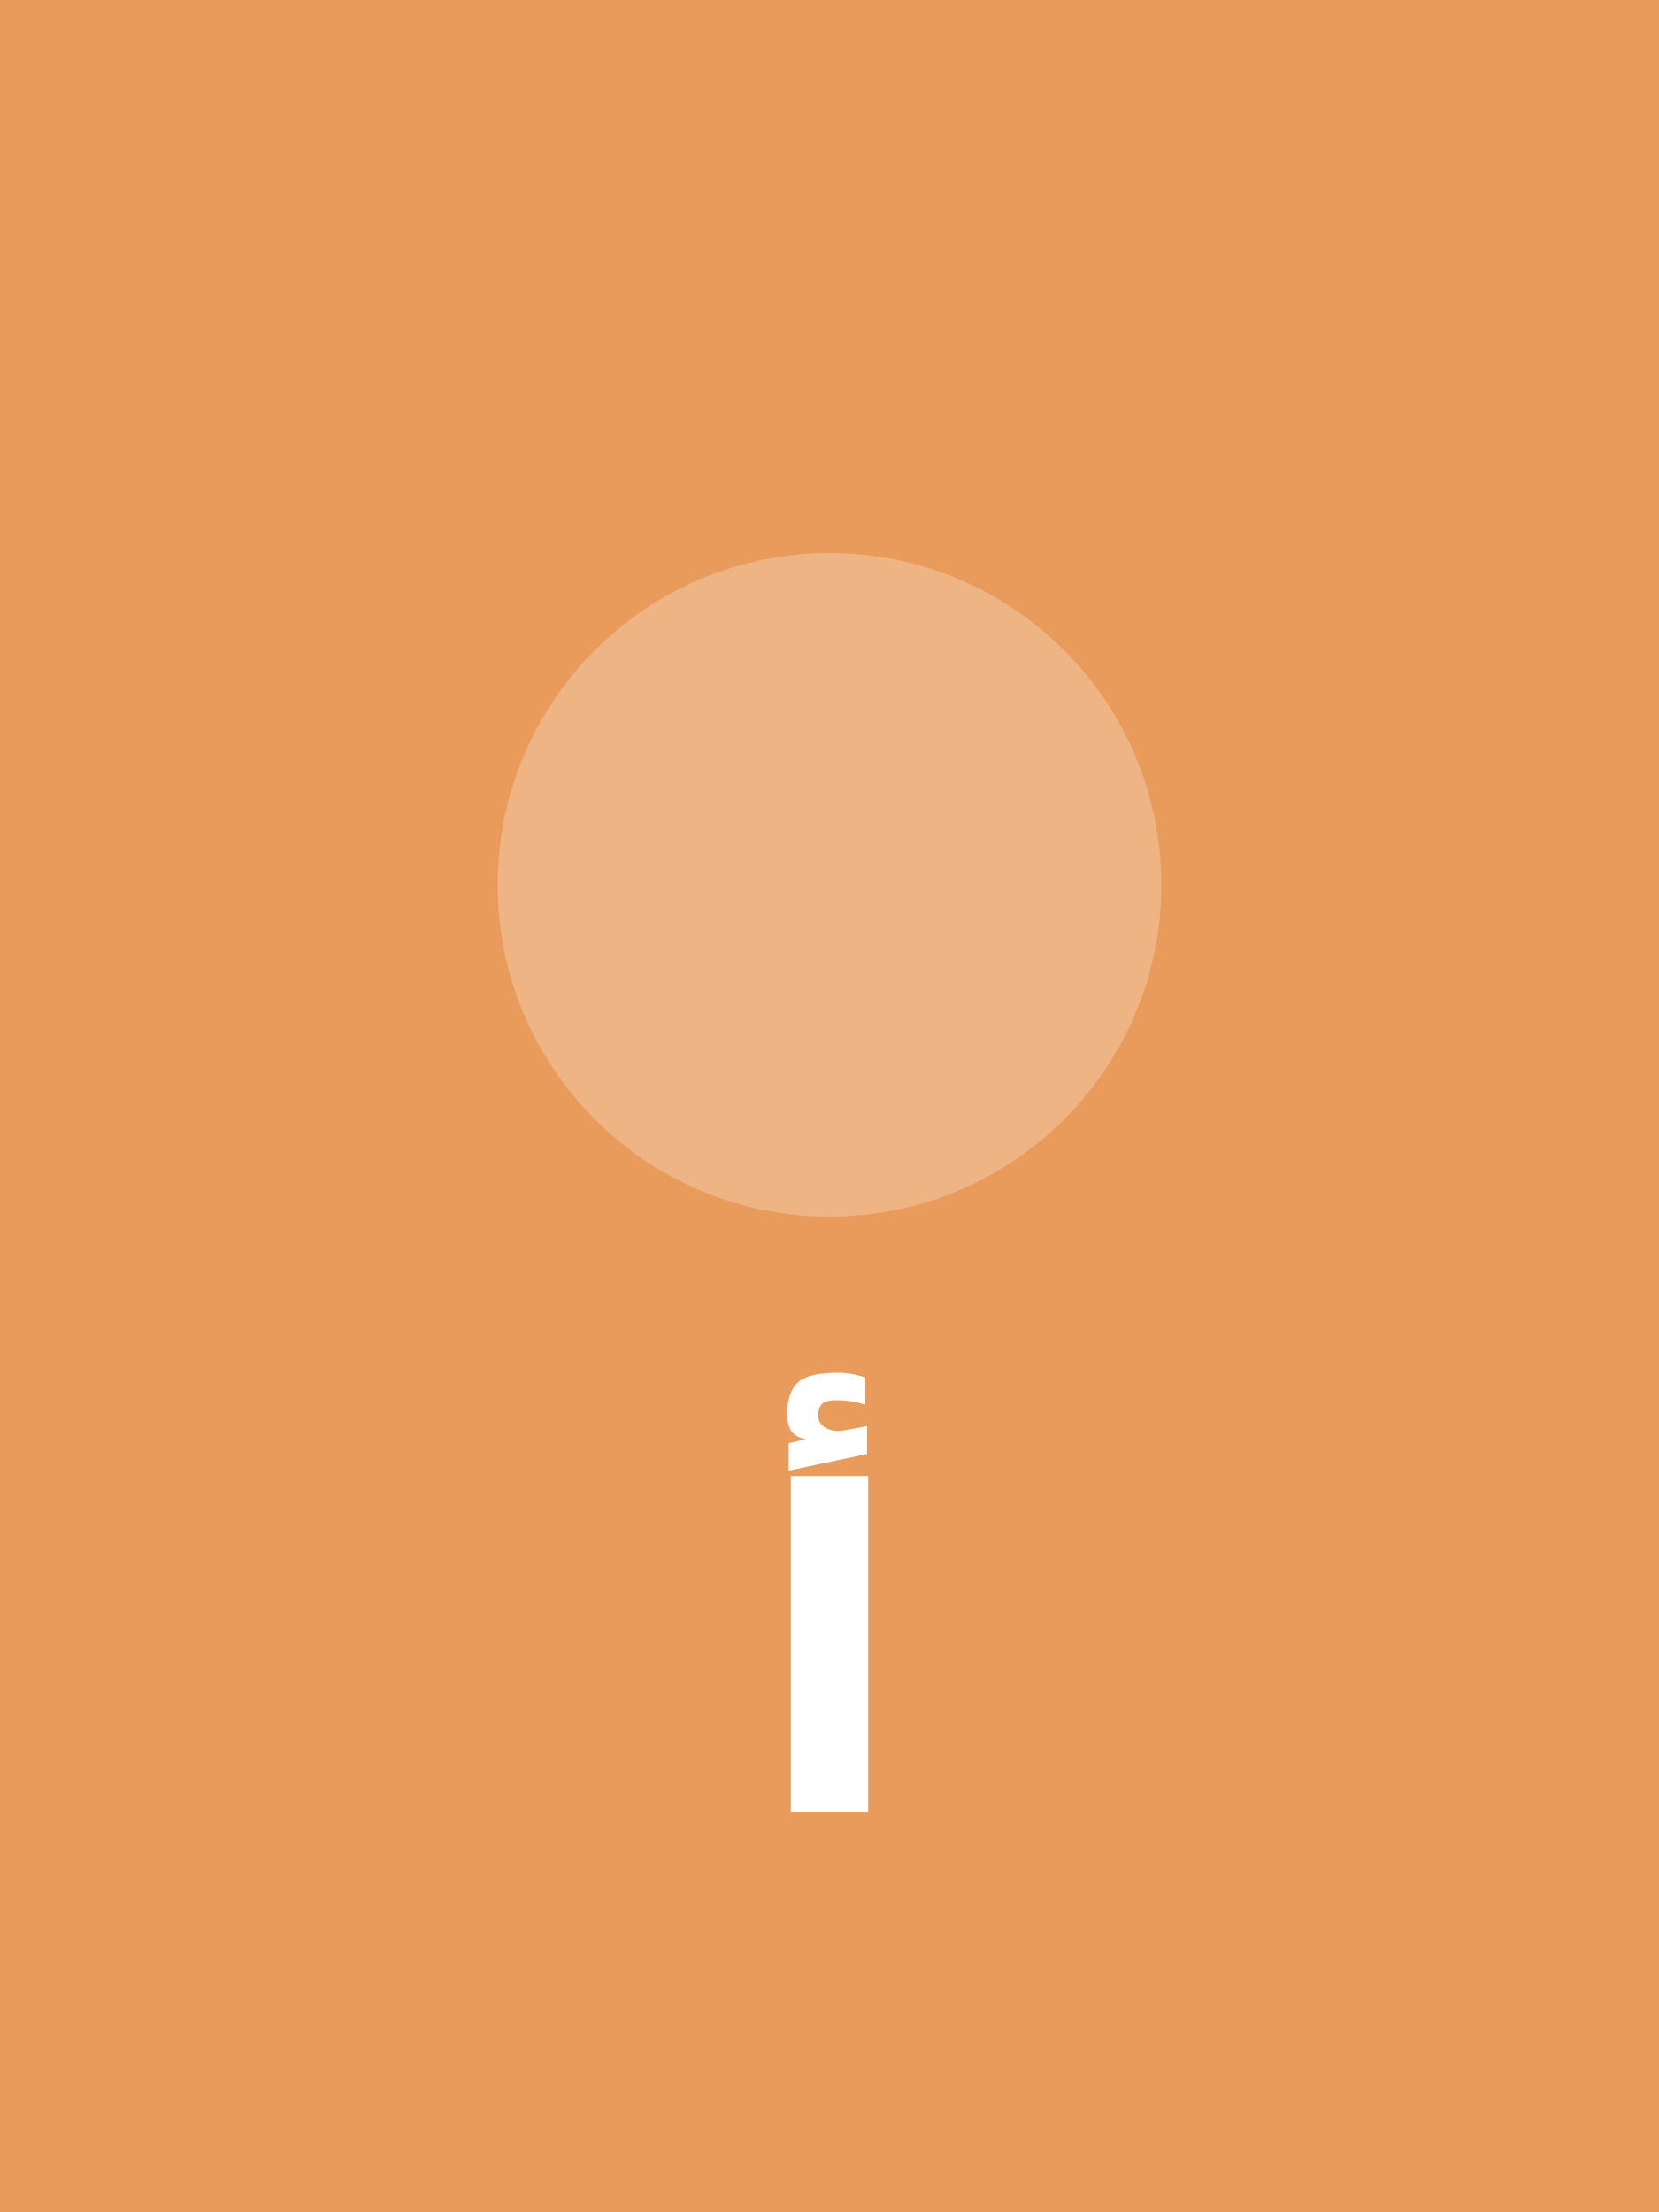
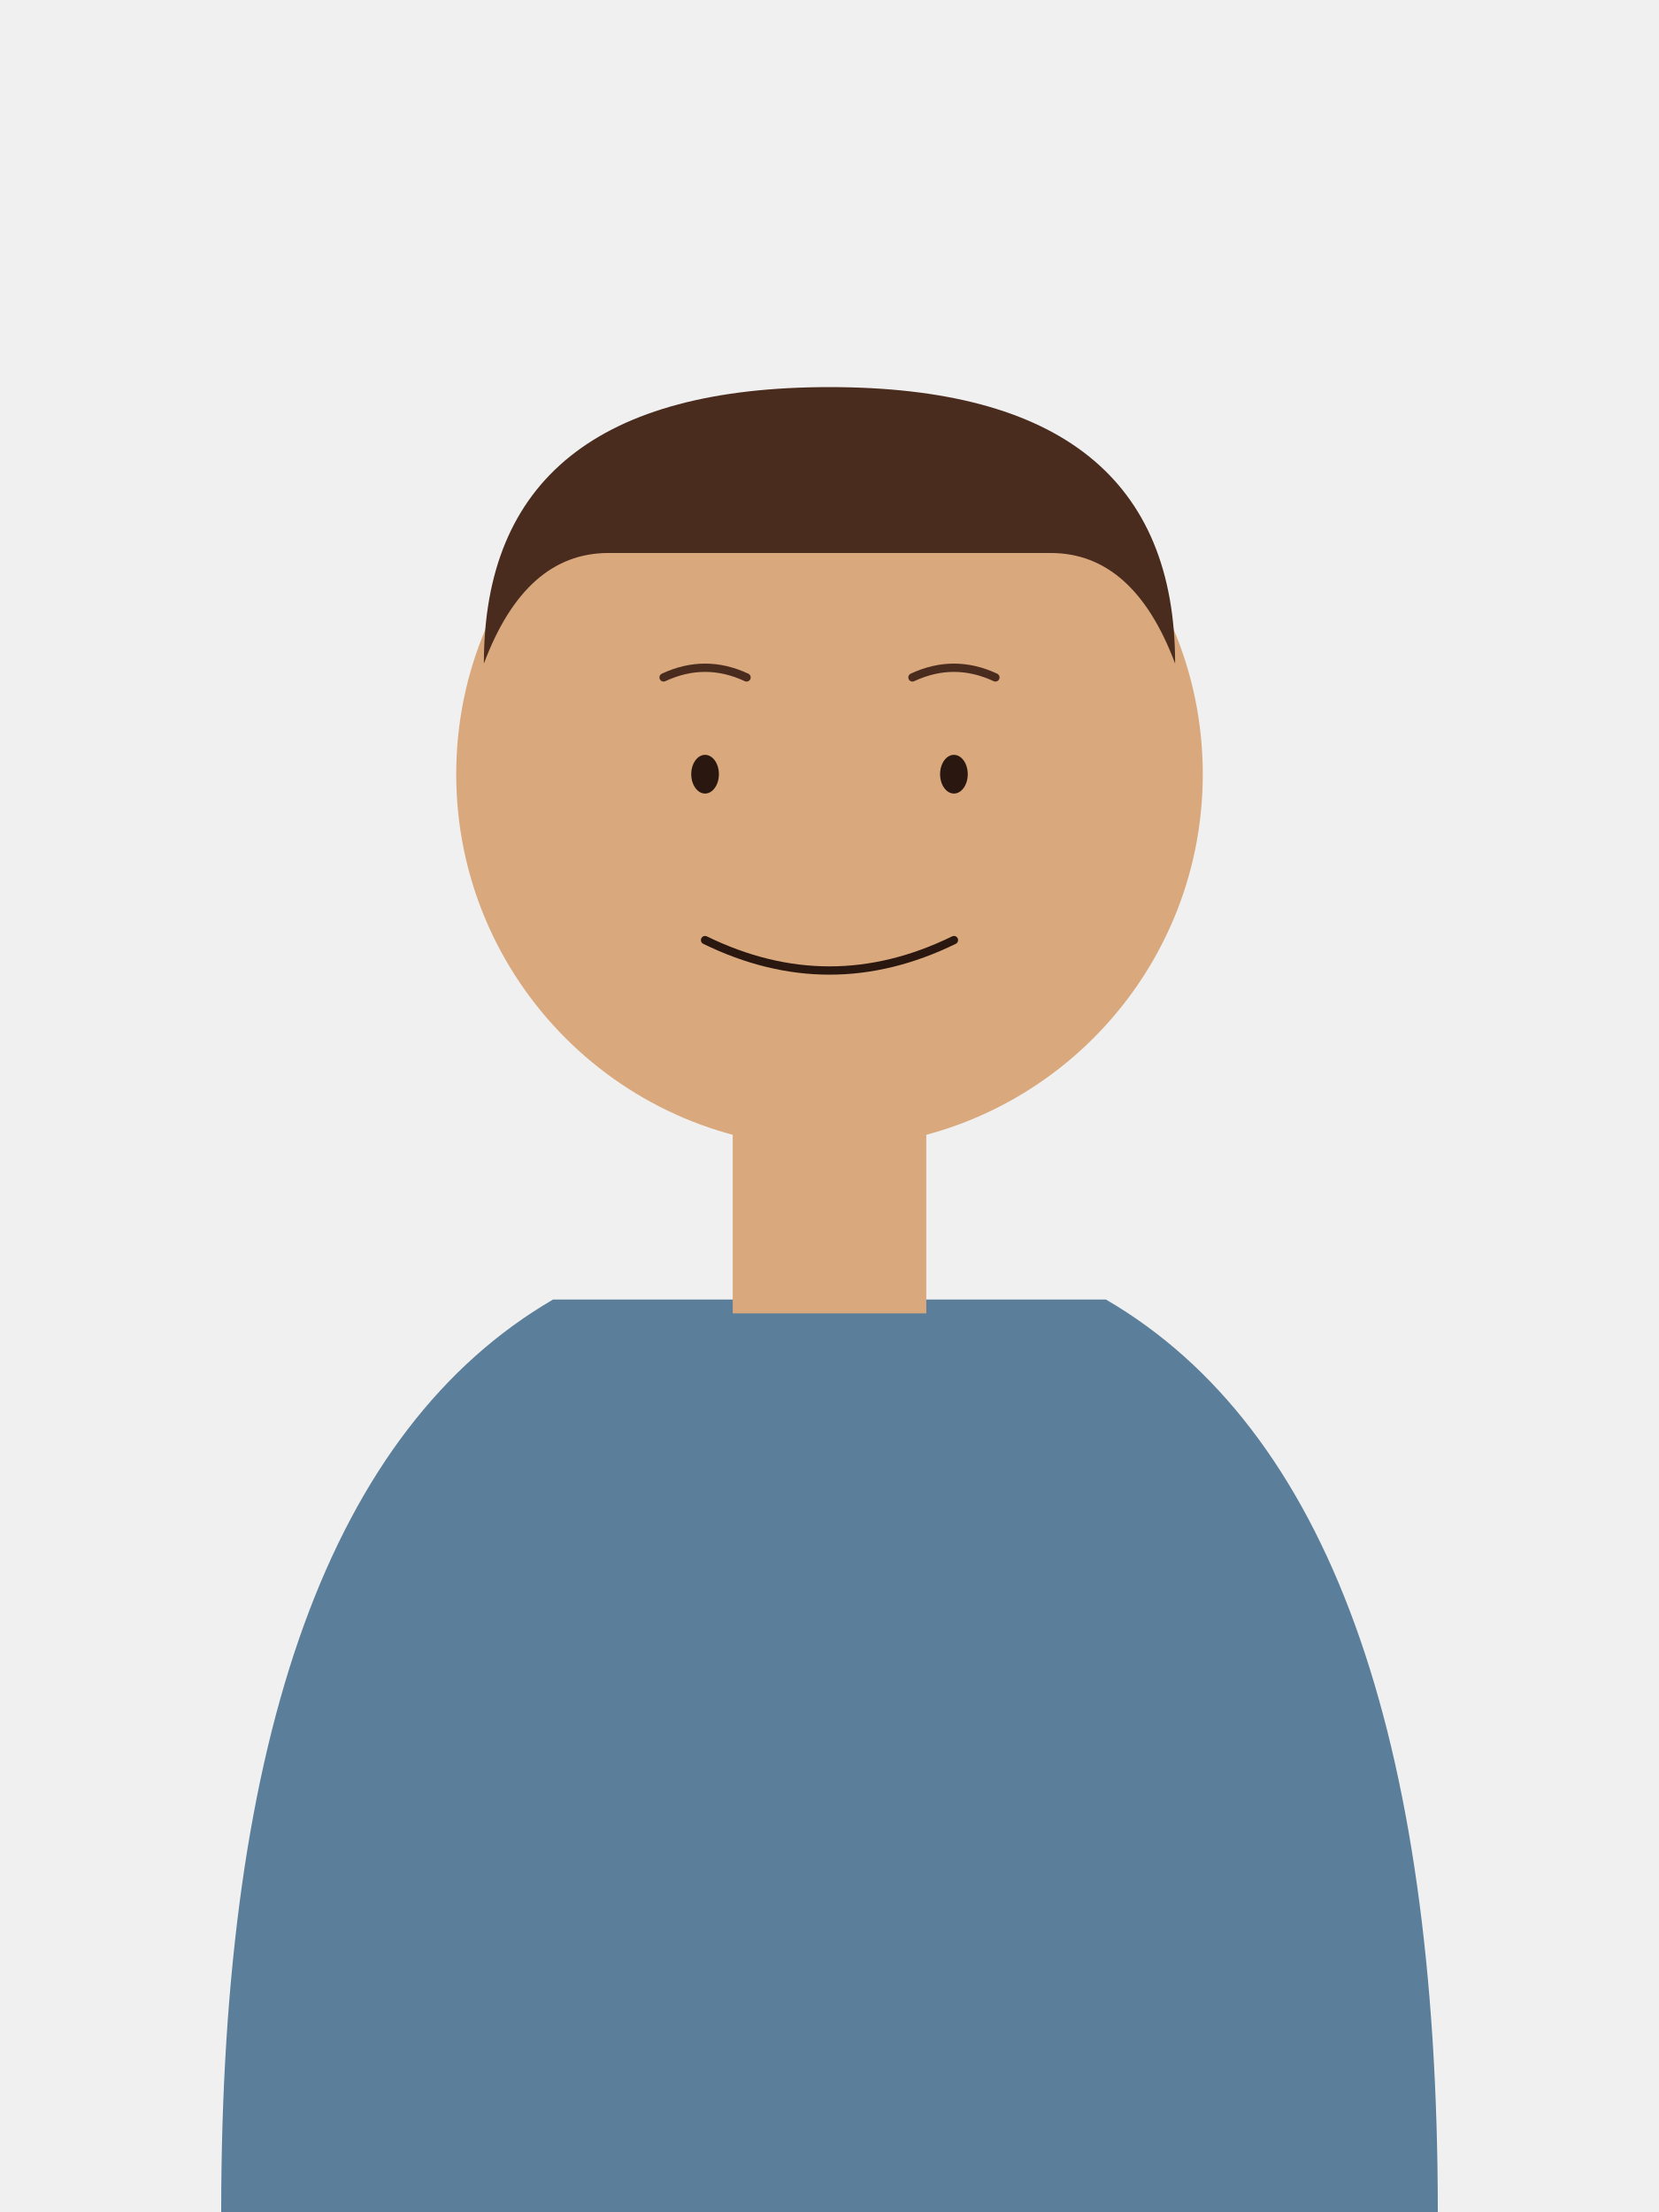
- <svg xmlns="http://www.w3.org/2000/svg" viewBox="0 0 600 800" width="600" height="800" role="img" aria-label="Father portrait placeholder">
-   <rect width="600" height="800" fill="#E89B5A" />
-   <circle cx="300" cy="320" r="120" fill="#FFFFFF" fill-opacity="0.25" />
-   <text x="300" y="600" text-anchor="middle" dominant-baseline="central" fill="white" font-family="Tajawal, system-ui, sans-serif" font-size="160" font-weight="700">أ</text>
+ <svg xmlns="http://www.w3.org/2000/svg" viewBox="0 0 600 800" role="img" aria-label="Father silhouette placeholder">
+   <path d="M 80 800 Q 80 540 200 470 L 400 470 Q 520 540 520 800 Z" fill="#5B7E9A" />
+   <rect x="265" y="395" width="70" height="80" fill="#D9A87C" />
+   <circle cx="300" cy="280" r="135" fill="#D9A87C" />
+   <path d="M 175 240 Q 175 140, 300 140 Q 425 140, 425 240 Q 410 200, 380 200 L 220 200 Q 190 200, 175 240 Z" fill="#4A2C1F" />
+   <ellipse cx="255" cy="280" rx="5" ry="7" fill="#2A1810" />
+   <ellipse cx="345" cy="280" rx="5" ry="7" fill="#2A1810" />
+   <path d="M 255 340 Q 300 362 345 340" stroke="#2A1810" stroke-width="3" fill="none" stroke-linecap="round" />
+   <path d="M 240 245 Q 255 238 270 245" stroke="#4A2C1F" stroke-width="3" fill="none" stroke-linecap="round" />
+   <path d="M 330 245 Q 345 238 360 245" stroke="#4A2C1F" stroke-width="3" fill="none" stroke-linecap="round" />
</svg>
